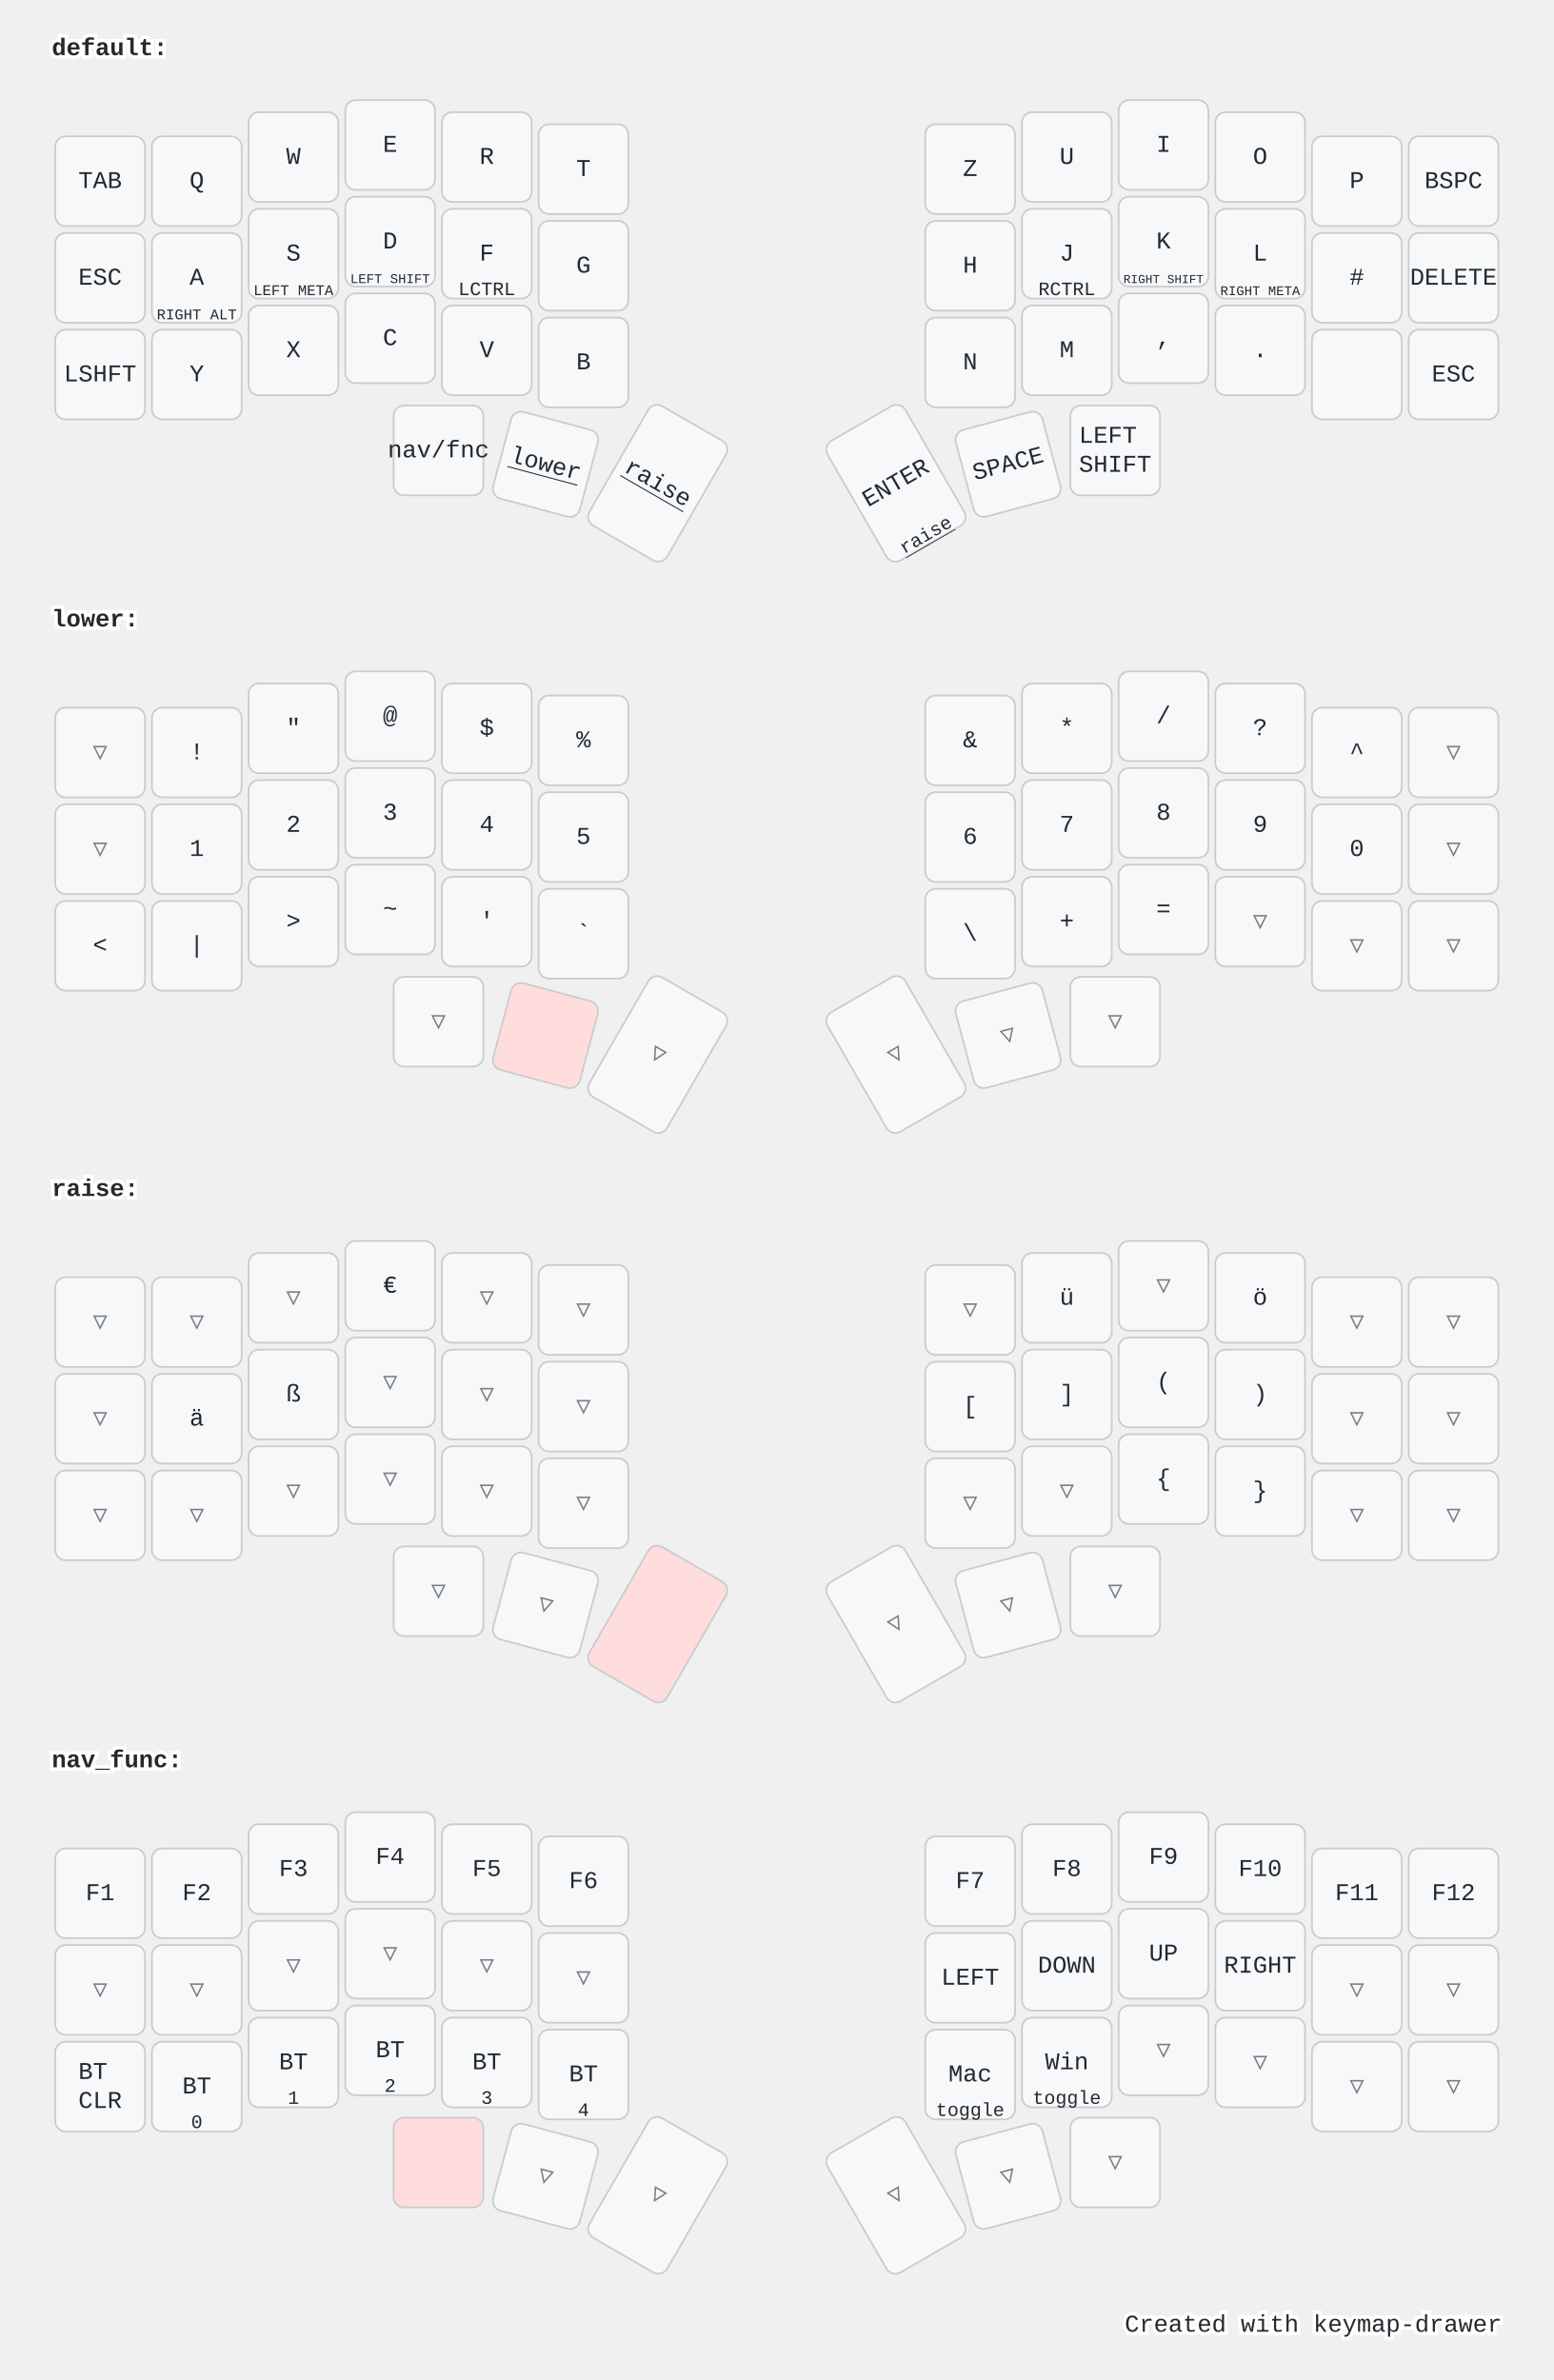
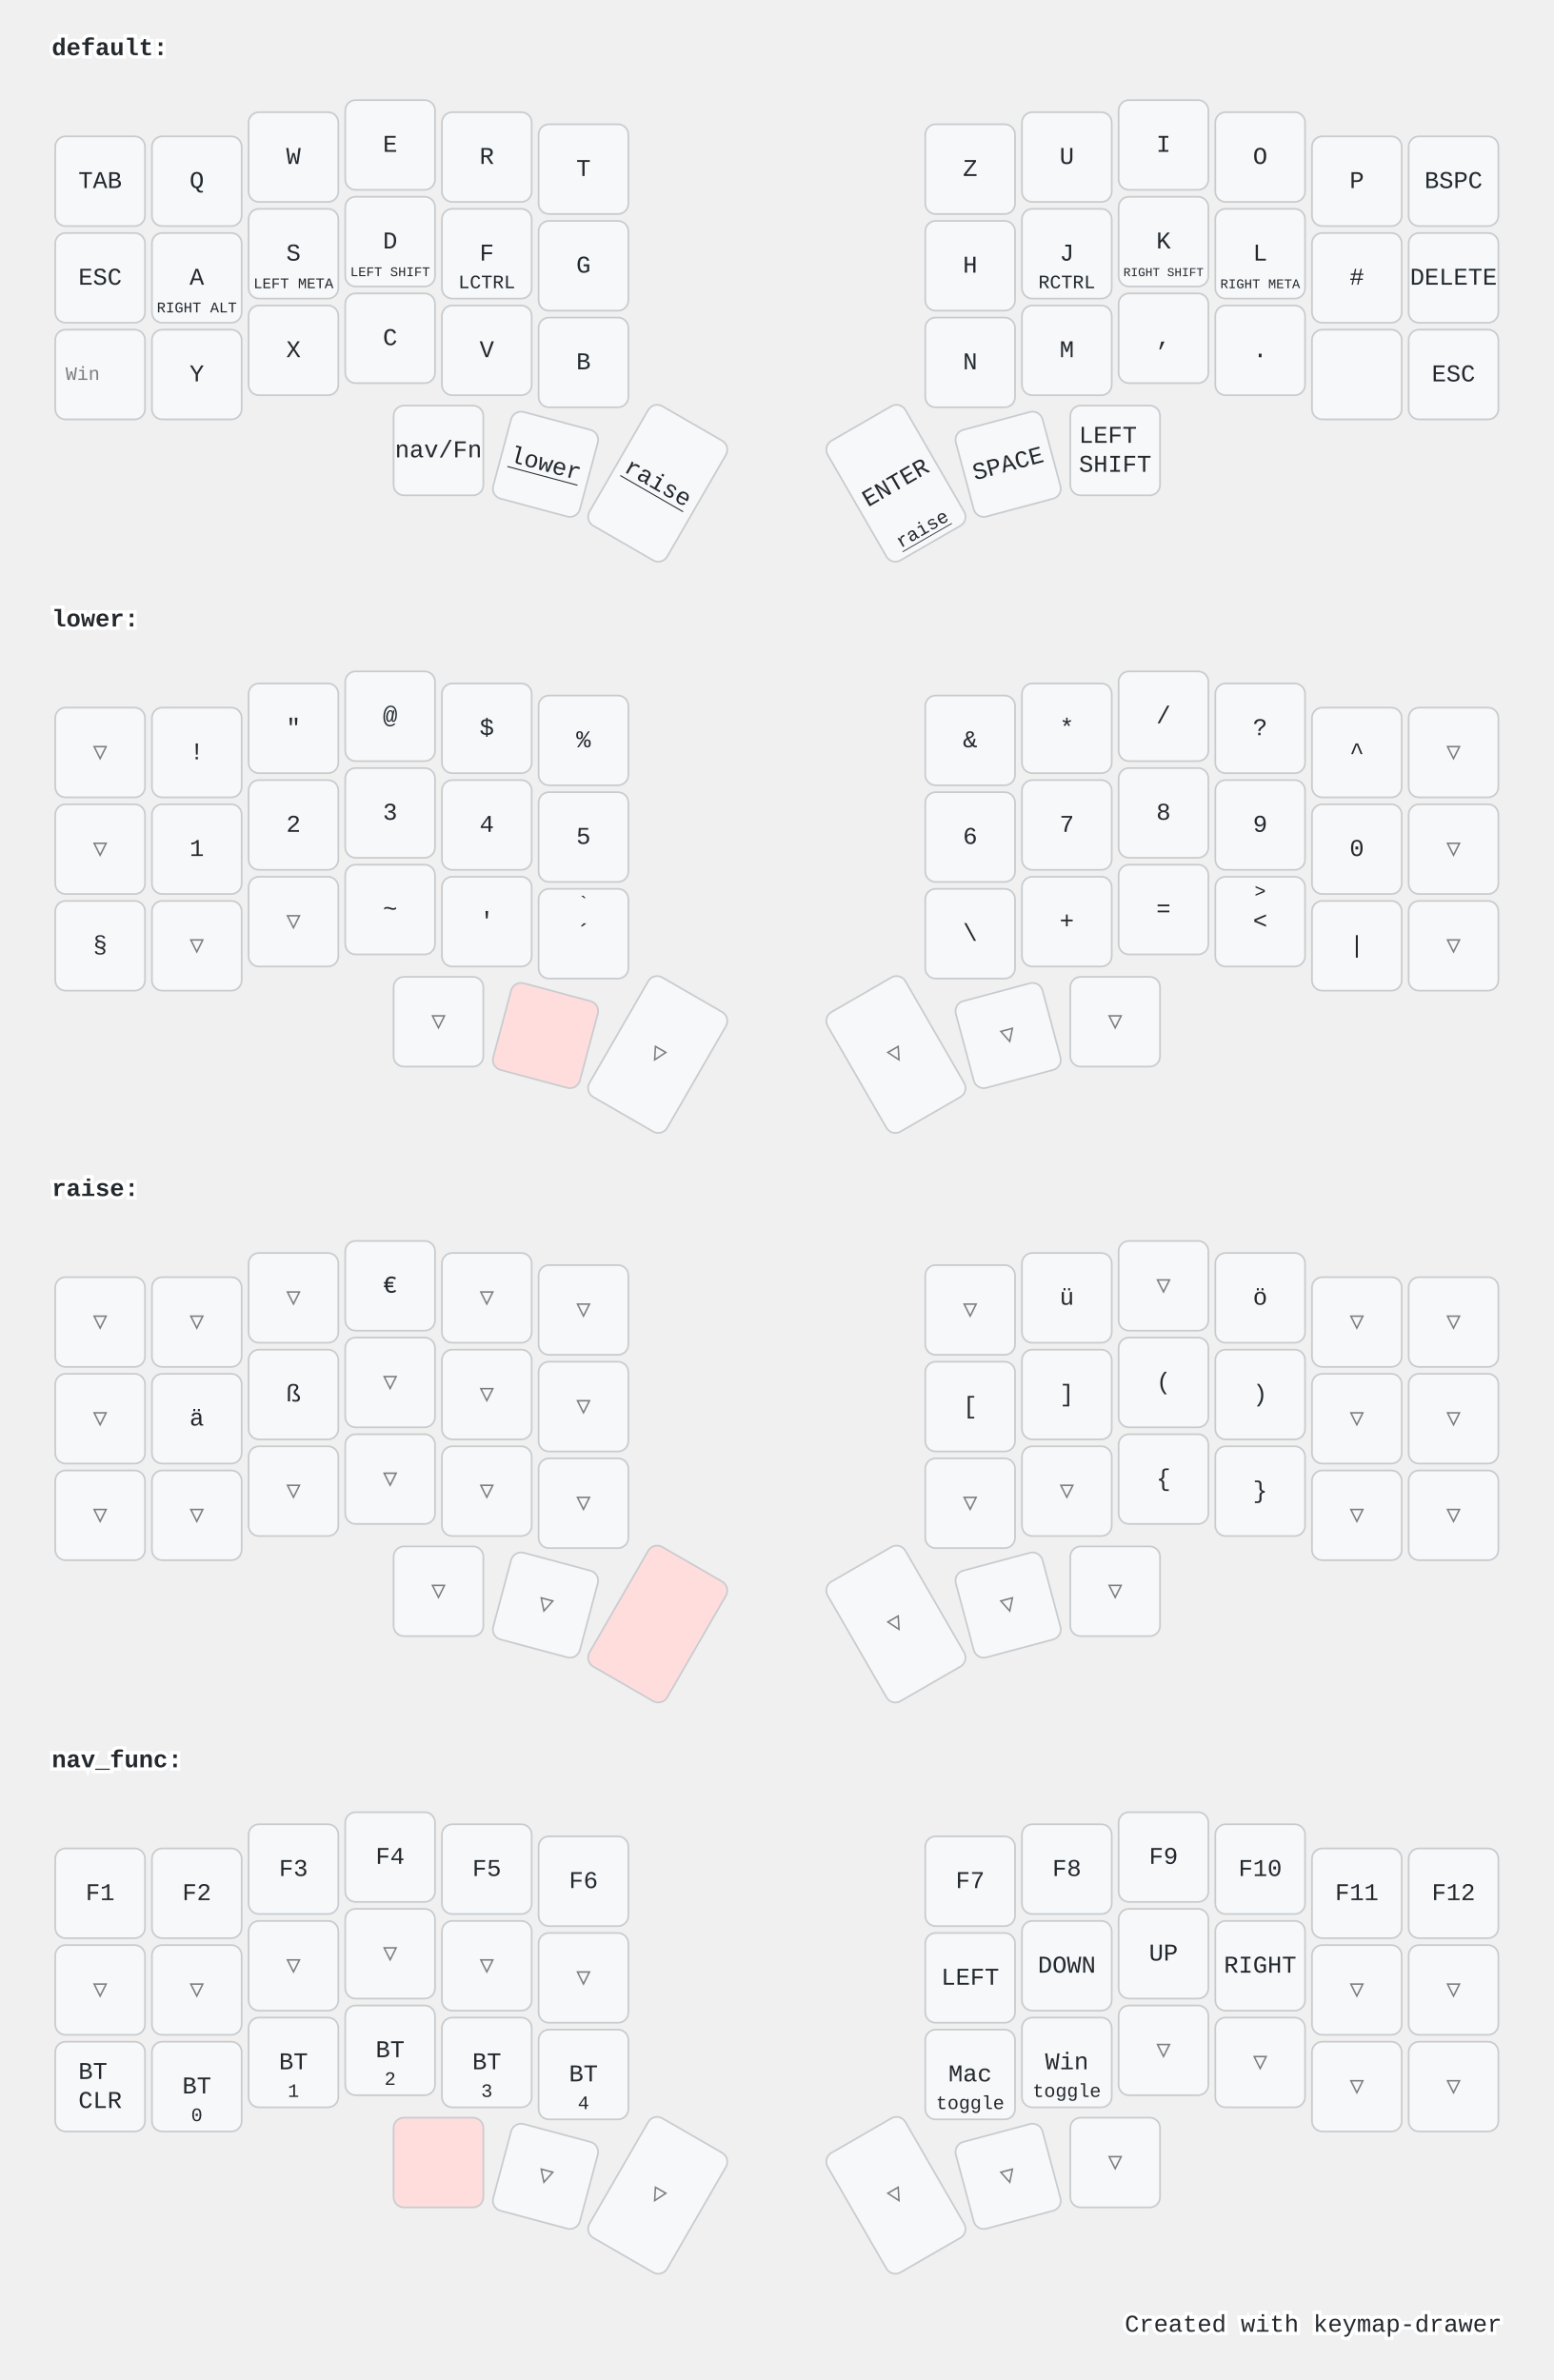
<svg xmlns="http://www.w3.org/2000/svg" width="900" height="1379" viewBox="0 0 900 1379" class="keymap">
  <style>/* inherit to force styles through use tags */
svg path {
    fill: inherit;
}

/* font and background color specifications */
svg.keymap {
    font-family: SFMono-Regular,Consolas,Liberation Mono,Menlo,monospace;
    font-size: 14px;
    font-kerning: normal;
    text-rendering: optimizeLegibility;
    fill: #24292e;
}

/* default key styling */
rect.key {
    fill: #f6f8fa;
}

rect.key, rect.combo {
    stroke: #c9cccf;
    stroke-width: 1;
}

/* default key side styling, only used is draw_key_sides is set */
rect.side {
    filter: brightness(90%);
}

/* color accent for combo boxes */
rect.combo, rect.combo-separate {
    fill: #cdf;
}

/* color accent for held keys */
rect.held, rect.combo.held {
    fill: #fdd;
}

/* color accent for ghost (optional) keys */
rect.ghost, rect.combo.ghost {
    stroke-dasharray: 4, 4;
    stroke-width: 2;
}

text {
    text-anchor: middle;
    dominant-baseline: middle;
}

/* styling for layer labels */
text.label {
    font-weight: bold;
    text-anchor: start;
    stroke: white;
    stroke-width: 4;
    paint-order: stroke;
}

/* styling for optional footer */
text.footer {
    text-anchor: end;
    dominant-baseline: auto;
    stroke: white;
    stroke-width: 4;
    paint-order: stroke;
}

/* styling for combo tap, and key non-tap label text */
text.combo, text.hold, text.shifted, text.left, text.right {
    font-size: 11px;
}

text.hold {
    text-anchor: middle;
    dominant-baseline: auto;
}

text.shifted {
    text-anchor: middle;
    dominant-baseline: hanging;
}

text.left {
    text-anchor: start;
}

text.right {
    text-anchor: end;
}

text.layer-activator {
    text-decoration: underline;
}

/* styling for hold/shifted label text in combo box */
text.combo.hold, text.combo.shifted, text.combo.left, text.combo.right {
    font-size: 8px;
}

/* lighter symbol for transparent keys */
text.trans {
    fill: #7b7e81;
}

/* styling for combo dendrons */
path.combo {
    stroke-width: 1;
    stroke: gray;
    fill: none;
}

/* Start Tabler Icons Cleanup */
/* cannot use height/width with glyphs */
.icon-tabler &gt; path {
    fill: inherit;
    stroke: inherit;
    stroke-width: 2;
}
/* hide tabler's default box */
.icon-tabler &gt; path[stroke="none"][fill="none"] {
    visibility: hidden;
}
/* End Tabler Icons Cleanup */

@media (prefers-color-scheme: dark) {
svg.keymap { fill: #d1d6db; }
rect.key { fill: #3f4750; }
rect.key, rect.combo { stroke: #60666c; }
rect.combo, rect.combo-separate { fill: #1f3d7a; }
rect.held, rect.combo.held { fill: #854747; }
text.label, text.footer { stroke: black; }
text.trans { fill: #7e8184; }
path.combo { stroke: #7f7f7f; }

}</style>
  <g transform="translate(30, 0)" class="layer-default">
    <text x="0" y="28" class="label" id="default">default:</text>
    <g transform="translate(0, 56)">
      <g transform="translate(28, 49)" class="key keypos-0">
        <rect rx="6" ry="6" x="-26" y="-26" width="52" height="52" class="key" />
        <text x="0" y="0" class="key tap">TAB</text>
      </g>
      <g transform="translate(84, 49)" class="key keypos-1">
        <rect rx="6" ry="6" x="-26" y="-26" width="52" height="52" class="key" />
        <text x="0" y="0" class="key tap">Q</text>
      </g>
      <g transform="translate(140, 35)" class="key keypos-2">
        <rect rx="6" ry="6" x="-26" y="-26" width="52" height="52" class="key" />
        <text x="0" y="0" class="key tap">W</text>
      </g>
      <g transform="translate(196, 28)" class="key keypos-3">
        <rect rx="6" ry="6" x="-26" y="-26" width="52" height="52" class="key" />
        <text x="0" y="0" class="key tap">E</text>
      </g>
      <g transform="translate(252, 35)" class="key keypos-4">
        <rect rx="6" ry="6" x="-26" y="-26" width="52" height="52" class="key" />
        <text x="0" y="0" class="key tap">R</text>
      </g>
      <g transform="translate(308, 42)" class="key keypos-5">
        <rect rx="6" ry="6" x="-26" y="-26" width="52" height="52" class="key" />
        <text x="0" y="0" class="key tap">T</text>
      </g>
      <g transform="translate(532, 42)" class="key keypos-6">
        <rect rx="6" ry="6" x="-26" y="-26" width="52" height="52" class="key" />
        <text x="0" y="0" class="key tap">Z</text>
      </g>
      <g transform="translate(588, 35)" class="key keypos-7">
        <rect rx="6" ry="6" x="-26" y="-26" width="52" height="52" class="key" />
        <text x="0" y="0" class="key tap">U</text>
      </g>
      <g transform="translate(644, 28)" class="key keypos-8">
        <rect rx="6" ry="6" x="-26" y="-26" width="52" height="52" class="key" />
        <text x="0" y="0" class="key tap">I</text>
      </g>
      <g transform="translate(700, 35)" class="key keypos-9">
        <rect rx="6" ry="6" x="-26" y="-26" width="52" height="52" class="key" />
        <text x="0" y="0" class="key tap">O</text>
      </g>
      <g transform="translate(756, 49)" class="key keypos-10">
        <rect rx="6" ry="6" x="-26" y="-26" width="52" height="52" class="key" />
        <text x="0" y="0" class="key tap">P</text>
      </g>
      <g transform="translate(812, 49)" class="key keypos-11">
        <rect rx="6" ry="6" x="-26" y="-26" width="52" height="52" class="key" />
        <text x="0" y="0" class="key tap">BSPC</text>
      </g>
      <g transform="translate(28, 105)" class="key keypos-12">
        <rect rx="6" ry="6" x="-26" y="-26" width="52" height="52" class="key" />
        <text x="0" y="0" class="key tap">ESC</text>
      </g>
      <g transform="translate(84, 105)" class="key keypos-13">
        <rect rx="6" ry="6" x="-26" y="-26" width="52" height="52" class="key" />
        <text x="0" y="0" class="key tap">A</text>
-         <text x="0" y="24" class="key hold">
+         <text x="0" y="20" class="key hold">
          <tspan style="font-size: 78%">RIGHT ALT</tspan>
        </text>
      </g>
      <g transform="translate(140, 91)" class="key keypos-14">
        <rect rx="6" ry="6" x="-26" y="-26" width="52" height="52" class="key" />
        <text x="0" y="0" class="key tap">S</text>
-         <text x="0" y="24" class="key hold">
+         <text x="0" y="20" class="key hold">
          <tspan style="font-size: 78%">LEFT META</tspan>
        </text>
      </g>
      <g transform="translate(196, 84)" class="key keypos-15">
        <rect rx="6" ry="6" x="-26" y="-26" width="52" height="52" class="key" />
        <text x="0" y="0" class="key tap">D</text>
-         <text x="0" y="24" class="key hold">
+         <text x="0" y="20" class="key hold">
          <tspan style="font-size: 70%">LEFT SHIFT</tspan>
        </text>
      </g>
      <g transform="translate(252, 91)" class="key keypos-16">
        <rect rx="6" ry="6" x="-26" y="-26" width="52" height="52" class="key" />
        <text x="0" y="0" class="key tap">F</text>
-         <text x="0" y="24" class="key hold">LCTRL</text>
+         <text x="0" y="20" class="key hold">LCTRL</text>
      </g>
      <g transform="translate(308, 98)" class="key keypos-17">
        <rect rx="6" ry="6" x="-26" y="-26" width="52" height="52" class="key" />
        <text x="0" y="0" class="key tap">G</text>
      </g>
      <g transform="translate(532, 98)" class="key keypos-18">
        <rect rx="6" ry="6" x="-26" y="-26" width="52" height="52" class="key" />
        <text x="0" y="0" class="key tap">H</text>
      </g>
      <g transform="translate(588, 91)" class="key keypos-19">
        <rect rx="6" ry="6" x="-26" y="-26" width="52" height="52" class="key" />
        <text x="0" y="0" class="key tap">J</text>
-         <text x="0" y="24" class="key hold">RCTRL</text>
+         <text x="0" y="20" class="key hold">RCTRL</text>
      </g>
      <g transform="translate(644, 84)" class="key keypos-20">
        <rect rx="6" ry="6" x="-26" y="-26" width="52" height="52" class="key" />
        <text x="0" y="0" class="key tap">K</text>
-         <text x="0" y="24" class="key hold">
+         <text x="0" y="20" class="key hold">
          <tspan style="font-size: 64%">RIGHT SHIFT</tspan>
        </text>
      </g>
      <g transform="translate(700, 91)" class="key keypos-21">
        <rect rx="6" ry="6" x="-26" y="-26" width="52" height="52" class="key" />
        <text x="0" y="0" class="key tap">L</text>
-         <text x="0" y="24" class="key hold">
+         <text x="0" y="20" class="key hold">
          <tspan style="font-size: 70%">RIGHT META</tspan>
        </text>
      </g>
      <g transform="translate(756, 105)" class="key keypos-22">
        <rect rx="6" ry="6" x="-26" y="-26" width="52" height="52" class="key" />
        <text x="0" y="0" class="key tap">#</text>
      </g>
      <g transform="translate(812, 105)" class="key keypos-23">
        <rect rx="6" ry="6" x="-26" y="-26" width="52" height="52" class="key" />
        <text x="0" y="0" class="key tap">DELETE</text>
      </g>
-       <g transform="translate(28, 161)" class="key keypos-24">
-         <rect rx="6" ry="6" x="-26" y="-26" width="52" height="52" class="key" />
-         <text x="0" y="0" class="key tap">LSHFT</text>
+       <g transform="translate(28, 161)" class="key trans keypos-24">
+         <rect rx="6" ry="6" x="-26" y="-26" width="52" height="52" class="key trans" />
+         <text x="-20" y="0" class="key trans left">Win</text>
      </g>
      <g transform="translate(84, 161)" class="key keypos-25">
        <rect rx="6" ry="6" x="-26" y="-26" width="52" height="52" class="key" />
        <text x="0" y="0" class="key tap">Y</text>
      </g>
      <g transform="translate(140, 147)" class="key keypos-26">
        <rect rx="6" ry="6" x="-26" y="-26" width="52" height="52" class="key" />
        <text x="0" y="0" class="key tap">X</text>
      </g>
      <g transform="translate(196, 140)" class="key keypos-27">
        <rect rx="6" ry="6" x="-26" y="-26" width="52" height="52" class="key" />
        <text x="0" y="0" class="key tap">C</text>
      </g>
      <g transform="translate(252, 147)" class="key keypos-28">
        <rect rx="6" ry="6" x="-26" y="-26" width="52" height="52" class="key" />
        <text x="0" y="0" class="key tap">V</text>
      </g>
      <g transform="translate(308, 154)" class="key keypos-29">
        <rect rx="6" ry="6" x="-26" y="-26" width="52" height="52" class="key" />
        <text x="0" y="0" class="key tap">B</text>
      </g>
      <g transform="translate(532, 154)" class="key keypos-30">
        <rect rx="6" ry="6" x="-26" y="-26" width="52" height="52" class="key" />
        <text x="0" y="0" class="key tap">N</text>
      </g>
      <g transform="translate(588, 147)" class="key keypos-31">
        <rect rx="6" ry="6" x="-26" y="-26" width="52" height="52" class="key" />
        <text x="0" y="0" class="key tap">M</text>
      </g>
      <g transform="translate(644, 140)" class="key keypos-32">
        <rect rx="6" ry="6" x="-26" y="-26" width="52" height="52" class="key" />
        <text x="0" y="0" class="key tap">,</text>
      </g>
      <g transform="translate(700, 147)" class="key keypos-33">
        <rect rx="6" ry="6" x="-26" y="-26" width="52" height="52" class="key" />
        <text x="0" y="0" class="key tap">.</text>
      </g>
      <g transform="translate(756, 161)" class="key keypos-34">
        <rect rx="6" ry="6" x="-26" y="-26" width="52" height="52" class="key" />
      </g>
      <g transform="translate(812, 161)" class="key keypos-35">
        <rect rx="6" ry="6" x="-26" y="-26" width="52" height="52" class="key" />
        <text x="0" y="0" class="key tap">ESC</text>
      </g>
      <g transform="translate(224, 205)" class="key keypos-36">
        <rect rx="6" ry="6" x="-26" y="-26" width="52" height="52" class="key" />
-         <text x="0" y="0" class="key tap">nav/fnc</text>
+         <text x="0" y="0" class="key tap">nav/Fn</text>
      </g>
      <g transform="translate(286, 213) rotate(15.0)" class="key keypos-37">
        <rect rx="6" ry="6" x="-26" y="-26" width="52" height="52" class="key" />
        <a href="#lower">
          <text x="0" y="0" class="key tap layer-activator">lower</text>
        </a>
      </g>
      <g transform="translate(351, 224) rotate(30.0)" class="key keypos-38">
        <rect rx="6" ry="6" x="-26" y="-40" width="52" height="80" class="key" />
        <a href="#raise">
          <text x="0" y="0" class="key tap layer-activator">raise</text>
        </a>
      </g>
      <g transform="translate(489, 224) rotate(-30.0)" class="key keypos-39">
        <rect rx="6" ry="6" x="-26" y="-40" width="52" height="80" class="key" />
        <text x="0" y="0" class="key tap">ENTER</text>
        <a href="#raise">
-           <text x="0" y="38" class="key hold layer-activator">raise</text>
+           <text x="0" y="34" class="key hold layer-activator">raise</text>
        </a>
      </g>
      <g transform="translate(554, 213) rotate(-15.0)" class="key keypos-40">
        <rect rx="6" ry="6" x="-26" y="-26" width="52" height="52" class="key" />
        <text x="0" y="0" class="key tap">SPACE</text>
      </g>
      <g transform="translate(616, 205)" class="key keypos-41">
        <rect rx="6" ry="6" x="-26" y="-26" width="52" height="52" class="key" />
        <text x="0" y="0" class="key tap">
          <tspan x="0" dy="-0.6em">LEFT</tspan>
          <tspan x="0" dy="1.2em">SHIFT</tspan>
        </text>
      </g>
    </g>
  </g>
  <g transform="translate(30, 331)" class="layer-lower">
    <text x="0" y="28" class="label" id="lower">lower:</text>
    <g transform="translate(0, 56)">
      <g transform="translate(28, 49)" class="key trans keypos-0">
        <rect rx="6" ry="6" x="-26" y="-26" width="52" height="52" class="key trans" />
        <text x="0" y="0" class="key trans tap">▽</text>
      </g>
      <g transform="translate(84, 49)" class="key keypos-1">
        <rect rx="6" ry="6" x="-26" y="-26" width="52" height="52" class="key" />
        <text x="0" y="0" class="key tap">!</text>
      </g>
      <g transform="translate(140, 35)" class="key keypos-2">
        <rect rx="6" ry="6" x="-26" y="-26" width="52" height="52" class="key" />
        <text x="0" y="0" class="key tap">"</text>
      </g>
      <g transform="translate(196, 28)" class="key keypos-3">
        <rect rx="6" ry="6" x="-26" y="-26" width="52" height="52" class="key" />
        <text x="0" y="0" class="key tap">@</text>
      </g>
      <g transform="translate(252, 35)" class="key keypos-4">
        <rect rx="6" ry="6" x="-26" y="-26" width="52" height="52" class="key" />
        <text x="0" y="0" class="key tap">$</text>
      </g>
      <g transform="translate(308, 42)" class="key keypos-5">
        <rect rx="6" ry="6" x="-26" y="-26" width="52" height="52" class="key" />
        <text x="0" y="0" class="key tap">%</text>
      </g>
      <g transform="translate(532, 42)" class="key keypos-6">
        <rect rx="6" ry="6" x="-26" y="-26" width="52" height="52" class="key" />
        <text x="0" y="0" class="key tap">&amp;</text>
      </g>
      <g transform="translate(588, 35)" class="key keypos-7">
        <rect rx="6" ry="6" x="-26" y="-26" width="52" height="52" class="key" />
        <text x="0" y="0" class="key tap">*</text>
      </g>
      <g transform="translate(644, 28)" class="key keypos-8">
        <rect rx="6" ry="6" x="-26" y="-26" width="52" height="52" class="key" />
        <text x="0" y="0" class="key tap">/</text>
      </g>
      <g transform="translate(700, 35)" class="key keypos-9">
        <rect rx="6" ry="6" x="-26" y="-26" width="52" height="52" class="key" />
        <text x="0" y="0" class="key tap">?</text>
      </g>
      <g transform="translate(756, 49)" class="key keypos-10">
        <rect rx="6" ry="6" x="-26" y="-26" width="52" height="52" class="key" />
        <text x="0" y="0" class="key tap">^</text>
      </g>
      <g transform="translate(812, 49)" class="key trans keypos-11">
        <rect rx="6" ry="6" x="-26" y="-26" width="52" height="52" class="key trans" />
        <text x="0" y="0" class="key trans tap">▽</text>
      </g>
      <g transform="translate(28, 105)" class="key trans keypos-12">
        <rect rx="6" ry="6" x="-26" y="-26" width="52" height="52" class="key trans" />
        <text x="0" y="0" class="key trans tap">▽</text>
      </g>
      <g transform="translate(84, 105)" class="key keypos-13">
        <rect rx="6" ry="6" x="-26" y="-26" width="52" height="52" class="key" />
        <text x="0" y="0" class="key tap">1</text>
      </g>
      <g transform="translate(140, 91)" class="key keypos-14">
        <rect rx="6" ry="6" x="-26" y="-26" width="52" height="52" class="key" />
        <text x="0" y="0" class="key tap">2</text>
      </g>
      <g transform="translate(196, 84)" class="key keypos-15">
        <rect rx="6" ry="6" x="-26" y="-26" width="52" height="52" class="key" />
        <text x="0" y="0" class="key tap">3</text>
      </g>
      <g transform="translate(252, 91)" class="key keypos-16">
        <rect rx="6" ry="6" x="-26" y="-26" width="52" height="52" class="key" />
        <text x="0" y="0" class="key tap">4</text>
      </g>
      <g transform="translate(308, 98)" class="key keypos-17">
        <rect rx="6" ry="6" x="-26" y="-26" width="52" height="52" class="key" />
        <text x="0" y="0" class="key tap">5</text>
      </g>
      <g transform="translate(532, 98)" class="key keypos-18">
        <rect rx="6" ry="6" x="-26" y="-26" width="52" height="52" class="key" />
        <text x="0" y="0" class="key tap">6</text>
      </g>
      <g transform="translate(588, 91)" class="key keypos-19">
        <rect rx="6" ry="6" x="-26" y="-26" width="52" height="52" class="key" />
        <text x="0" y="0" class="key tap">7</text>
      </g>
      <g transform="translate(644, 84)" class="key keypos-20">
        <rect rx="6" ry="6" x="-26" y="-26" width="52" height="52" class="key" />
        <text x="0" y="0" class="key tap">8</text>
      </g>
      <g transform="translate(700, 91)" class="key keypos-21">
        <rect rx="6" ry="6" x="-26" y="-26" width="52" height="52" class="key" />
        <text x="0" y="0" class="key tap">9</text>
      </g>
      <g transform="translate(756, 105)" class="key keypos-22">
        <rect rx="6" ry="6" x="-26" y="-26" width="52" height="52" class="key" />
        <text x="0" y="0" class="key tap">0</text>
      </g>
      <g transform="translate(812, 105)" class="key trans keypos-23">
        <rect rx="6" ry="6" x="-26" y="-26" width="52" height="52" class="key trans" />
        <text x="0" y="0" class="key trans tap">▽</text>
      </g>
      <g transform="translate(28, 161)" class="key keypos-24">
        <rect rx="6" ry="6" x="-26" y="-26" width="52" height="52" class="key" />
+         <text x="0" y="0" class="key tap">§</text>
+       </g>
+       <g transform="translate(84, 161)" class="key trans keypos-25">
+         <rect rx="6" ry="6" x="-26" y="-26" width="52" height="52" class="key trans" />
+         <text x="0" y="0" class="key trans tap">▽</text>
+       </g>
+       <g transform="translate(140, 147)" class="key trans keypos-26">
+         <rect rx="6" ry="6" x="-26" y="-26" width="52" height="52" class="key trans" />
+         <text x="0" y="0" class="key trans tap">▽</text>
+       </g>
+       <g transform="translate(196, 140)" class="key keypos-27">
+         <rect rx="6" ry="6" x="-26" y="-26" width="52" height="52" class="key" />
+         <text x="0" y="0" class="key tap">~</text>
+       </g>
+       <g transform="translate(252, 147)" class="key keypos-28">
+         <rect rx="6" ry="6" x="-26" y="-26" width="52" height="52" class="key" />
+         <text x="0" y="0" class="key tap">'</text>
+       </g>
+       <g transform="translate(308, 154)" class="key keypos-29">
+         <rect rx="6" ry="6" x="-26" y="-26" width="52" height="52" class="key" />
+         <text x="0" y="0" class="key tap">´</text>
+         <text x="0" y="-20" class="key shifted">`</text>
+       </g>
+       <g transform="translate(532, 154)" class="key keypos-30">
+         <rect rx="6" ry="6" x="-26" y="-26" width="52" height="52" class="key" />
+         <text x="0" y="0" class="key tap">\</text>
+       </g>
+       <g transform="translate(588, 147)" class="key keypos-31">
+         <rect rx="6" ry="6" x="-26" y="-26" width="52" height="52" class="key" />
+         <text x="0" y="0" class="key tap">+</text>
+       </g>
+       <g transform="translate(644, 140)" class="key keypos-32">
+         <rect rx="6" ry="6" x="-26" y="-26" width="52" height="52" class="key" />
+         <text x="0" y="0" class="key tap">=</text>
+       </g>
+       <g transform="translate(700, 147)" class="key keypos-33">
+         <rect rx="6" ry="6" x="-26" y="-26" width="52" height="52" class="key" />
        <text x="0" y="0" class="key tap">&lt;</text>
-       </g>
-       <g transform="translate(84, 161)" class="key keypos-25">
+         <text x="0" y="-20" class="key shifted">&gt;</text>
+       </g>
+       <g transform="translate(756, 161)" class="key keypos-34">
        <rect rx="6" ry="6" x="-26" y="-26" width="52" height="52" class="key" />
        <text x="0" y="0" class="key tap">|</text>
-       </g>
-       <g transform="translate(140, 147)" class="key keypos-26">
-         <rect rx="6" ry="6" x="-26" y="-26" width="52" height="52" class="key" />
-         <text x="0" y="0" class="key tap">&gt;</text>
-       </g>
-       <g transform="translate(196, 140)" class="key keypos-27">
-         <rect rx="6" ry="6" x="-26" y="-26" width="52" height="52" class="key" />
-         <text x="0" y="0" class="key tap">~</text>
-       </g>
-       <g transform="translate(252, 147)" class="key keypos-28">
-         <rect rx="6" ry="6" x="-26" y="-26" width="52" height="52" class="key" />
-         <text x="0" y="0" class="key tap">'</text>
-       </g>
-       <g transform="translate(308, 154)" class="key keypos-29">
-         <rect rx="6" ry="6" x="-26" y="-26" width="52" height="52" class="key" />
-         <text x="0" y="0" class="key tap">`</text>
-       </g>
-       <g transform="translate(532, 154)" class="key keypos-30">
-         <rect rx="6" ry="6" x="-26" y="-26" width="52" height="52" class="key" />
-         <text x="0" y="0" class="key tap">\</text>
-       </g>
-       <g transform="translate(588, 147)" class="key keypos-31">
-         <rect rx="6" ry="6" x="-26" y="-26" width="52" height="52" class="key" />
-         <text x="0" y="0" class="key tap">+</text>
-       </g>
-       <g transform="translate(644, 140)" class="key keypos-32">
-         <rect rx="6" ry="6" x="-26" y="-26" width="52" height="52" class="key" />
-         <text x="0" y="0" class="key tap">=</text>
-       </g>
-       <g transform="translate(700, 147)" class="key trans keypos-33">
-         <rect rx="6" ry="6" x="-26" y="-26" width="52" height="52" class="key trans" />
-         <text x="0" y="0" class="key trans tap">▽</text>
-       </g>
-       <g transform="translate(756, 161)" class="key trans keypos-34">
-         <rect rx="6" ry="6" x="-26" y="-26" width="52" height="52" class="key trans" />
-         <text x="0" y="0" class="key trans tap">▽</text>
      </g>
      <g transform="translate(812, 161)" class="key trans keypos-35">
        <rect rx="6" ry="6" x="-26" y="-26" width="52" height="52" class="key trans" />
        <text x="0" y="0" class="key trans tap">▽</text>
      </g>
      <g transform="translate(224, 205)" class="key trans keypos-36">
        <rect rx="6" ry="6" x="-26" y="-26" width="52" height="52" class="key trans" />
        <text x="0" y="0" class="key trans tap">▽</text>
      </g>
      <g transform="translate(286, 213) rotate(15.0)" class="key held keypos-37">
        <rect rx="6" ry="6" x="-26" y="-26" width="52" height="52" class="key held" />
      </g>
      <g transform="translate(351, 224) rotate(30.0)" class="key trans keypos-38">
        <rect rx="6" ry="6" x="-26" y="-40" width="52" height="80" class="key trans" />
        <text x="0" y="0" class="key trans tap">▽</text>
      </g>
      <g transform="translate(489, 224) rotate(-30.0)" class="key trans keypos-39">
        <rect rx="6" ry="6" x="-26" y="-40" width="52" height="80" class="key trans" />
        <text x="0" y="0" class="key trans tap">▽</text>
      </g>
      <g transform="translate(554, 213) rotate(-15.0)" class="key trans keypos-40">
        <rect rx="6" ry="6" x="-26" y="-26" width="52" height="52" class="key trans" />
        <text x="0" y="0" class="key trans tap">▽</text>
      </g>
      <g transform="translate(616, 205)" class="key trans keypos-41">
        <rect rx="6" ry="6" x="-26" y="-26" width="52" height="52" class="key trans" />
        <text x="0" y="0" class="key trans tap">▽</text>
      </g>
    </g>
  </g>
  <g transform="translate(30, 661)" class="layer-raise">
    <text x="0" y="28" class="label" id="raise">raise:</text>
    <g transform="translate(0, 56)">
      <g transform="translate(28, 49)" class="key trans keypos-0">
        <rect rx="6" ry="6" x="-26" y="-26" width="52" height="52" class="key trans" />
        <text x="0" y="0" class="key trans tap">▽</text>
      </g>
      <g transform="translate(84, 49)" class="key trans keypos-1">
        <rect rx="6" ry="6" x="-26" y="-26" width="52" height="52" class="key trans" />
        <text x="0" y="0" class="key trans tap">▽</text>
      </g>
      <g transform="translate(140, 35)" class="key trans keypos-2">
        <rect rx="6" ry="6" x="-26" y="-26" width="52" height="52" class="key trans" />
        <text x="0" y="0" class="key trans tap">▽</text>
      </g>
      <g transform="translate(196, 28)" class="key keypos-3">
        <rect rx="6" ry="6" x="-26" y="-26" width="52" height="52" class="key" />
        <text x="0" y="0" class="key tap">€</text>
      </g>
      <g transform="translate(252, 35)" class="key trans keypos-4">
        <rect rx="6" ry="6" x="-26" y="-26" width="52" height="52" class="key trans" />
        <text x="0" y="0" class="key trans tap">▽</text>
      </g>
      <g transform="translate(308, 42)" class="key trans keypos-5">
        <rect rx="6" ry="6" x="-26" y="-26" width="52" height="52" class="key trans" />
        <text x="0" y="0" class="key trans tap">▽</text>
      </g>
      <g transform="translate(532, 42)" class="key trans keypos-6">
        <rect rx="6" ry="6" x="-26" y="-26" width="52" height="52" class="key trans" />
        <text x="0" y="0" class="key trans tap">▽</text>
      </g>
      <g transform="translate(588, 35)" class="key keypos-7">
        <rect rx="6" ry="6" x="-26" y="-26" width="52" height="52" class="key" />
        <text x="0" y="0" class="key tap">ü</text>
      </g>
      <g transform="translate(644, 28)" class="key trans keypos-8">
        <rect rx="6" ry="6" x="-26" y="-26" width="52" height="52" class="key trans" />
        <text x="0" y="0" class="key trans tap">▽</text>
      </g>
      <g transform="translate(700, 35)" class="key keypos-9">
        <rect rx="6" ry="6" x="-26" y="-26" width="52" height="52" class="key" />
        <text x="0" y="0" class="key tap">ö</text>
      </g>
      <g transform="translate(756, 49)" class="key trans keypos-10">
        <rect rx="6" ry="6" x="-26" y="-26" width="52" height="52" class="key trans" />
        <text x="0" y="0" class="key trans tap">▽</text>
      </g>
      <g transform="translate(812, 49)" class="key trans keypos-11">
        <rect rx="6" ry="6" x="-26" y="-26" width="52" height="52" class="key trans" />
        <text x="0" y="0" class="key trans tap">▽</text>
      </g>
      <g transform="translate(28, 105)" class="key trans keypos-12">
        <rect rx="6" ry="6" x="-26" y="-26" width="52" height="52" class="key trans" />
        <text x="0" y="0" class="key trans tap">▽</text>
      </g>
      <g transform="translate(84, 105)" class="key keypos-13">
        <rect rx="6" ry="6" x="-26" y="-26" width="52" height="52" class="key" />
        <text x="0" y="0" class="key tap">ä</text>
      </g>
      <g transform="translate(140, 91)" class="key keypos-14">
        <rect rx="6" ry="6" x="-26" y="-26" width="52" height="52" class="key" />
        <text x="0" y="0" class="key tap">ß</text>
      </g>
      <g transform="translate(196, 84)" class="key trans keypos-15">
        <rect rx="6" ry="6" x="-26" y="-26" width="52" height="52" class="key trans" />
        <text x="0" y="0" class="key trans tap">▽</text>
      </g>
      <g transform="translate(252, 91)" class="key trans keypos-16">
        <rect rx="6" ry="6" x="-26" y="-26" width="52" height="52" class="key trans" />
        <text x="0" y="0" class="key trans tap">▽</text>
      </g>
      <g transform="translate(308, 98)" class="key trans keypos-17">
        <rect rx="6" ry="6" x="-26" y="-26" width="52" height="52" class="key trans" />
        <text x="0" y="0" class="key trans tap">▽</text>
      </g>
      <g transform="translate(532, 98)" class="key keypos-18">
        <rect rx="6" ry="6" x="-26" y="-26" width="52" height="52" class="key" />
        <text x="0" y="0" class="key tap">[</text>
      </g>
      <g transform="translate(588, 91)" class="key keypos-19">
        <rect rx="6" ry="6" x="-26" y="-26" width="52" height="52" class="key" />
        <text x="0" y="0" class="key tap">]</text>
      </g>
      <g transform="translate(644, 84)" class="key keypos-20">
        <rect rx="6" ry="6" x="-26" y="-26" width="52" height="52" class="key" />
        <text x="0" y="0" class="key tap">(</text>
      </g>
      <g transform="translate(700, 91)" class="key keypos-21">
        <rect rx="6" ry="6" x="-26" y="-26" width="52" height="52" class="key" />
        <text x="0" y="0" class="key tap">)</text>
      </g>
      <g transform="translate(756, 105)" class="key trans keypos-22">
        <rect rx="6" ry="6" x="-26" y="-26" width="52" height="52" class="key trans" />
        <text x="0" y="0" class="key trans tap">▽</text>
      </g>
      <g transform="translate(812, 105)" class="key trans keypos-23">
        <rect rx="6" ry="6" x="-26" y="-26" width="52" height="52" class="key trans" />
        <text x="0" y="0" class="key trans tap">▽</text>
      </g>
      <g transform="translate(28, 161)" class="key trans keypos-24">
        <rect rx="6" ry="6" x="-26" y="-26" width="52" height="52" class="key trans" />
        <text x="0" y="0" class="key trans tap">▽</text>
      </g>
      <g transform="translate(84, 161)" class="key trans keypos-25">
        <rect rx="6" ry="6" x="-26" y="-26" width="52" height="52" class="key trans" />
        <text x="0" y="0" class="key trans tap">▽</text>
      </g>
      <g transform="translate(140, 147)" class="key trans keypos-26">
        <rect rx="6" ry="6" x="-26" y="-26" width="52" height="52" class="key trans" />
        <text x="0" y="0" class="key trans tap">▽</text>
      </g>
      <g transform="translate(196, 140)" class="key trans keypos-27">
        <rect rx="6" ry="6" x="-26" y="-26" width="52" height="52" class="key trans" />
        <text x="0" y="0" class="key trans tap">▽</text>
      </g>
      <g transform="translate(252, 147)" class="key trans keypos-28">
        <rect rx="6" ry="6" x="-26" y="-26" width="52" height="52" class="key trans" />
        <text x="0" y="0" class="key trans tap">▽</text>
      </g>
      <g transform="translate(308, 154)" class="key trans keypos-29">
        <rect rx="6" ry="6" x="-26" y="-26" width="52" height="52" class="key trans" />
        <text x="0" y="0" class="key trans tap">▽</text>
      </g>
      <g transform="translate(532, 154)" class="key trans keypos-30">
        <rect rx="6" ry="6" x="-26" y="-26" width="52" height="52" class="key trans" />
        <text x="0" y="0" class="key trans tap">▽</text>
      </g>
      <g transform="translate(588, 147)" class="key trans keypos-31">
        <rect rx="6" ry="6" x="-26" y="-26" width="52" height="52" class="key trans" />
        <text x="0" y="0" class="key trans tap">▽</text>
      </g>
      <g transform="translate(644, 140)" class="key keypos-32">
        <rect rx="6" ry="6" x="-26" y="-26" width="52" height="52" class="key" />
        <text x="0" y="0" class="key tap">{</text>
      </g>
      <g transform="translate(700, 147)" class="key keypos-33">
        <rect rx="6" ry="6" x="-26" y="-26" width="52" height="52" class="key" />
        <text x="0" y="0" class="key tap">}</text>
      </g>
      <g transform="translate(756, 161)" class="key trans keypos-34">
        <rect rx="6" ry="6" x="-26" y="-26" width="52" height="52" class="key trans" />
        <text x="0" y="0" class="key trans tap">▽</text>
      </g>
      <g transform="translate(812, 161)" class="key trans keypos-35">
        <rect rx="6" ry="6" x="-26" y="-26" width="52" height="52" class="key trans" />
        <text x="0" y="0" class="key trans tap">▽</text>
      </g>
      <g transform="translate(224, 205)" class="key trans keypos-36">
        <rect rx="6" ry="6" x="-26" y="-26" width="52" height="52" class="key trans" />
        <text x="0" y="0" class="key trans tap">▽</text>
      </g>
      <g transform="translate(286, 213) rotate(15.0)" class="key trans keypos-37">
        <rect rx="6" ry="6" x="-26" y="-26" width="52" height="52" class="key trans" />
        <text x="0" y="0" class="key trans tap">▽</text>
      </g>
      <g transform="translate(351, 224) rotate(30.0)" class="key held keypos-38">
        <rect rx="6" ry="6" x="-26" y="-40" width="52" height="80" class="key held" />
      </g>
      <g transform="translate(489, 224) rotate(-30.0)" class="key trans keypos-39">
        <rect rx="6" ry="6" x="-26" y="-40" width="52" height="80" class="key trans" />
        <text x="0" y="0" class="key trans tap">▽</text>
      </g>
      <g transform="translate(554, 213) rotate(-15.0)" class="key trans keypos-40">
        <rect rx="6" ry="6" x="-26" y="-26" width="52" height="52" class="key trans" />
        <text x="0" y="0" class="key trans tap">▽</text>
      </g>
      <g transform="translate(616, 205)" class="key trans keypos-41">
        <rect rx="6" ry="6" x="-26" y="-26" width="52" height="52" class="key trans" />
        <text x="0" y="0" class="key trans tap">▽</text>
      </g>
    </g>
  </g>
  <g transform="translate(30, 992)" class="layer-nav_func">
    <text x="0" y="28" class="label" id="nav_func">nav_func:</text>
    <g transform="translate(0, 56)">
      <g transform="translate(28, 49)" class="key keypos-0">
        <rect rx="6" ry="6" x="-26" y="-26" width="52" height="52" class="key" />
        <text x="0" y="0" class="key tap">F1</text>
      </g>
      <g transform="translate(84, 49)" class="key keypos-1">
        <rect rx="6" ry="6" x="-26" y="-26" width="52" height="52" class="key" />
        <text x="0" y="0" class="key tap">F2</text>
      </g>
      <g transform="translate(140, 35)" class="key keypos-2">
        <rect rx="6" ry="6" x="-26" y="-26" width="52" height="52" class="key" />
        <text x="0" y="0" class="key tap">F3</text>
      </g>
      <g transform="translate(196, 28)" class="key keypos-3">
        <rect rx="6" ry="6" x="-26" y="-26" width="52" height="52" class="key" />
        <text x="0" y="0" class="key tap">F4</text>
      </g>
      <g transform="translate(252, 35)" class="key keypos-4">
        <rect rx="6" ry="6" x="-26" y="-26" width="52" height="52" class="key" />
        <text x="0" y="0" class="key tap">F5</text>
      </g>
      <g transform="translate(308, 42)" class="key keypos-5">
        <rect rx="6" ry="6" x="-26" y="-26" width="52" height="52" class="key" />
        <text x="0" y="0" class="key tap">F6</text>
      </g>
      <g transform="translate(532, 42)" class="key keypos-6">
        <rect rx="6" ry="6" x="-26" y="-26" width="52" height="52" class="key" />
        <text x="0" y="0" class="key tap">F7</text>
      </g>
      <g transform="translate(588, 35)" class="key keypos-7">
        <rect rx="6" ry="6" x="-26" y="-26" width="52" height="52" class="key" />
        <text x="0" y="0" class="key tap">F8</text>
      </g>
      <g transform="translate(644, 28)" class="key keypos-8">
        <rect rx="6" ry="6" x="-26" y="-26" width="52" height="52" class="key" />
        <text x="0" y="0" class="key tap">F9</text>
      </g>
      <g transform="translate(700, 35)" class="key keypos-9">
        <rect rx="6" ry="6" x="-26" y="-26" width="52" height="52" class="key" />
        <text x="0" y="0" class="key tap">F10</text>
      </g>
      <g transform="translate(756, 49)" class="key keypos-10">
        <rect rx="6" ry="6" x="-26" y="-26" width="52" height="52" class="key" />
        <text x="0" y="0" class="key tap">F11</text>
      </g>
      <g transform="translate(812, 49)" class="key keypos-11">
        <rect rx="6" ry="6" x="-26" y="-26" width="52" height="52" class="key" />
        <text x="0" y="0" class="key tap">F12</text>
      </g>
      <g transform="translate(28, 105)" class="key trans keypos-12">
        <rect rx="6" ry="6" x="-26" y="-26" width="52" height="52" class="key trans" />
        <text x="0" y="0" class="key trans tap">▽</text>
      </g>
      <g transform="translate(84, 105)" class="key trans keypos-13">
        <rect rx="6" ry="6" x="-26" y="-26" width="52" height="52" class="key trans" />
        <text x="0" y="0" class="key trans tap">▽</text>
      </g>
      <g transform="translate(140, 91)" class="key trans keypos-14">
        <rect rx="6" ry="6" x="-26" y="-26" width="52" height="52" class="key trans" />
        <text x="0" y="0" class="key trans tap">▽</text>
      </g>
      <g transform="translate(196, 84)" class="key trans keypos-15">
        <rect rx="6" ry="6" x="-26" y="-26" width="52" height="52" class="key trans" />
        <text x="0" y="0" class="key trans tap">▽</text>
      </g>
      <g transform="translate(252, 91)" class="key trans keypos-16">
        <rect rx="6" ry="6" x="-26" y="-26" width="52" height="52" class="key trans" />
        <text x="0" y="0" class="key trans tap">▽</text>
      </g>
      <g transform="translate(308, 98)" class="key trans keypos-17">
        <rect rx="6" ry="6" x="-26" y="-26" width="52" height="52" class="key trans" />
        <text x="0" y="0" class="key trans tap">▽</text>
      </g>
      <g transform="translate(532, 98)" class="key keypos-18">
        <rect rx="6" ry="6" x="-26" y="-26" width="52" height="52" class="key" />
        <text x="0" y="0" class="key tap">LEFT</text>
      </g>
      <g transform="translate(588, 91)" class="key keypos-19">
        <rect rx="6" ry="6" x="-26" y="-26" width="52" height="52" class="key" />
        <text x="0" y="0" class="key tap">DOWN</text>
      </g>
      <g transform="translate(644, 84)" class="key keypos-20">
        <rect rx="6" ry="6" x="-26" y="-26" width="52" height="52" class="key" />
        <text x="0" y="0" class="key tap">UP</text>
      </g>
      <g transform="translate(700, 91)" class="key keypos-21">
        <rect rx="6" ry="6" x="-26" y="-26" width="52" height="52" class="key" />
        <text x="0" y="0" class="key tap">RIGHT</text>
      </g>
      <g transform="translate(756, 105)" class="key trans keypos-22">
        <rect rx="6" ry="6" x="-26" y="-26" width="52" height="52" class="key trans" />
        <text x="0" y="0" class="key trans tap">▽</text>
      </g>
      <g transform="translate(812, 105)" class="key trans keypos-23">
        <rect rx="6" ry="6" x="-26" y="-26" width="52" height="52" class="key trans" />
        <text x="0" y="0" class="key trans tap">▽</text>
      </g>
      <g transform="translate(28, 161)" class="key keypos-24">
        <rect rx="6" ry="6" x="-26" y="-26" width="52" height="52" class="key" />
        <text x="0" y="0" class="key tap">
          <tspan x="0" dy="-0.6em">BT</tspan>
          <tspan x="0" dy="1.2em">CLR</tspan>
        </text>
      </g>
      <g transform="translate(84, 161)" class="key keypos-25">
        <rect rx="6" ry="6" x="-26" y="-26" width="52" height="52" class="key" />
        <text x="0" y="0" class="key tap">BT</text>
-         <text x="0" y="24" class="key hold">0</text>
+         <text x="0" y="20" class="key hold">0</text>
      </g>
      <g transform="translate(140, 147)" class="key keypos-26">
        <rect rx="6" ry="6" x="-26" y="-26" width="52" height="52" class="key" />
        <text x="0" y="0" class="key tap">BT</text>
-         <text x="0" y="24" class="key hold">1</text>
+         <text x="0" y="20" class="key hold">1</text>
      </g>
      <g transform="translate(196, 140)" class="key keypos-27">
        <rect rx="6" ry="6" x="-26" y="-26" width="52" height="52" class="key" />
        <text x="0" y="0" class="key tap">BT</text>
-         <text x="0" y="24" class="key hold">2</text>
+         <text x="0" y="20" class="key hold">2</text>
      </g>
      <g transform="translate(252, 147)" class="key keypos-28">
        <rect rx="6" ry="6" x="-26" y="-26" width="52" height="52" class="key" />
        <text x="0" y="0" class="key tap">BT</text>
-         <text x="0" y="24" class="key hold">3</text>
+         <text x="0" y="20" class="key hold">3</text>
      </g>
      <g transform="translate(308, 154)" class="key keypos-29">
        <rect rx="6" ry="6" x="-26" y="-26" width="52" height="52" class="key" />
        <text x="0" y="0" class="key tap">BT</text>
-         <text x="0" y="24" class="key hold">4</text>
+         <text x="0" y="20" class="key hold">4</text>
      </g>
      <g transform="translate(532, 154)" class="key keypos-30">
        <rect rx="6" ry="6" x="-26" y="-26" width="52" height="52" class="key" />
        <text x="0" y="0" class="key tap">Mac</text>
-         <text x="0" y="24" class="key hold">toggle</text>
+         <text x="0" y="20" class="key hold">toggle</text>
      </g>
      <g transform="translate(588, 147)" class="key keypos-31">
        <rect rx="6" ry="6" x="-26" y="-26" width="52" height="52" class="key" />
        <text x="0" y="0" class="key tap">Win</text>
-         <text x="0" y="24" class="key hold">toggle</text>
+         <text x="0" y="20" class="key hold">toggle</text>
      </g>
      <g transform="translate(644, 140)" class="key trans keypos-32">
        <rect rx="6" ry="6" x="-26" y="-26" width="52" height="52" class="key trans" />
        <text x="0" y="0" class="key trans tap">▽</text>
      </g>
      <g transform="translate(700, 147)" class="key trans keypos-33">
        <rect rx="6" ry="6" x="-26" y="-26" width="52" height="52" class="key trans" />
        <text x="0" y="0" class="key trans tap">▽</text>
      </g>
      <g transform="translate(756, 161)" class="key trans keypos-34">
        <rect rx="6" ry="6" x="-26" y="-26" width="52" height="52" class="key trans" />
        <text x="0" y="0" class="key trans tap">▽</text>
      </g>
      <g transform="translate(812, 161)" class="key trans keypos-35">
        <rect rx="6" ry="6" x="-26" y="-26" width="52" height="52" class="key trans" />
        <text x="0" y="0" class="key trans tap">▽</text>
      </g>
      <g transform="translate(224, 205)" class="key held keypos-36">
        <rect rx="6" ry="6" x="-26" y="-26" width="52" height="52" class="key held" />
      </g>
      <g transform="translate(286, 213) rotate(15.0)" class="key trans keypos-37">
        <rect rx="6" ry="6" x="-26" y="-26" width="52" height="52" class="key trans" />
        <text x="0" y="0" class="key trans tap">▽</text>
      </g>
      <g transform="translate(351, 224) rotate(30.0)" class="key trans keypos-38">
        <rect rx="6" ry="6" x="-26" y="-40" width="52" height="80" class="key trans" />
        <text x="0" y="0" class="key trans tap">▽</text>
      </g>
      <g transform="translate(489, 224) rotate(-30.0)" class="key trans keypos-39">
        <rect rx="6" ry="6" x="-26" y="-40" width="52" height="80" class="key trans" />
        <text x="0" y="0" class="key trans tap">▽</text>
      </g>
      <g transform="translate(554, 213) rotate(-15.0)" class="key trans keypos-40">
        <rect rx="6" ry="6" x="-26" y="-26" width="52" height="52" class="key trans" />
        <text x="0" y="0" class="key trans tap">▽</text>
      </g>
      <g transform="translate(616, 205)" class="key trans keypos-41">
        <rect rx="6" ry="6" x="-26" y="-26" width="52" height="52" class="key trans" />
        <text x="0" y="0" class="key trans tap">▽</text>
      </g>
    </g>
  </g>
  <text x="870.0" y="1351.0" class="footer">Created with <a href="https://github.com/caksoylar/keymap-drawer">keymap-drawer</a>
  </text>
</svg>
